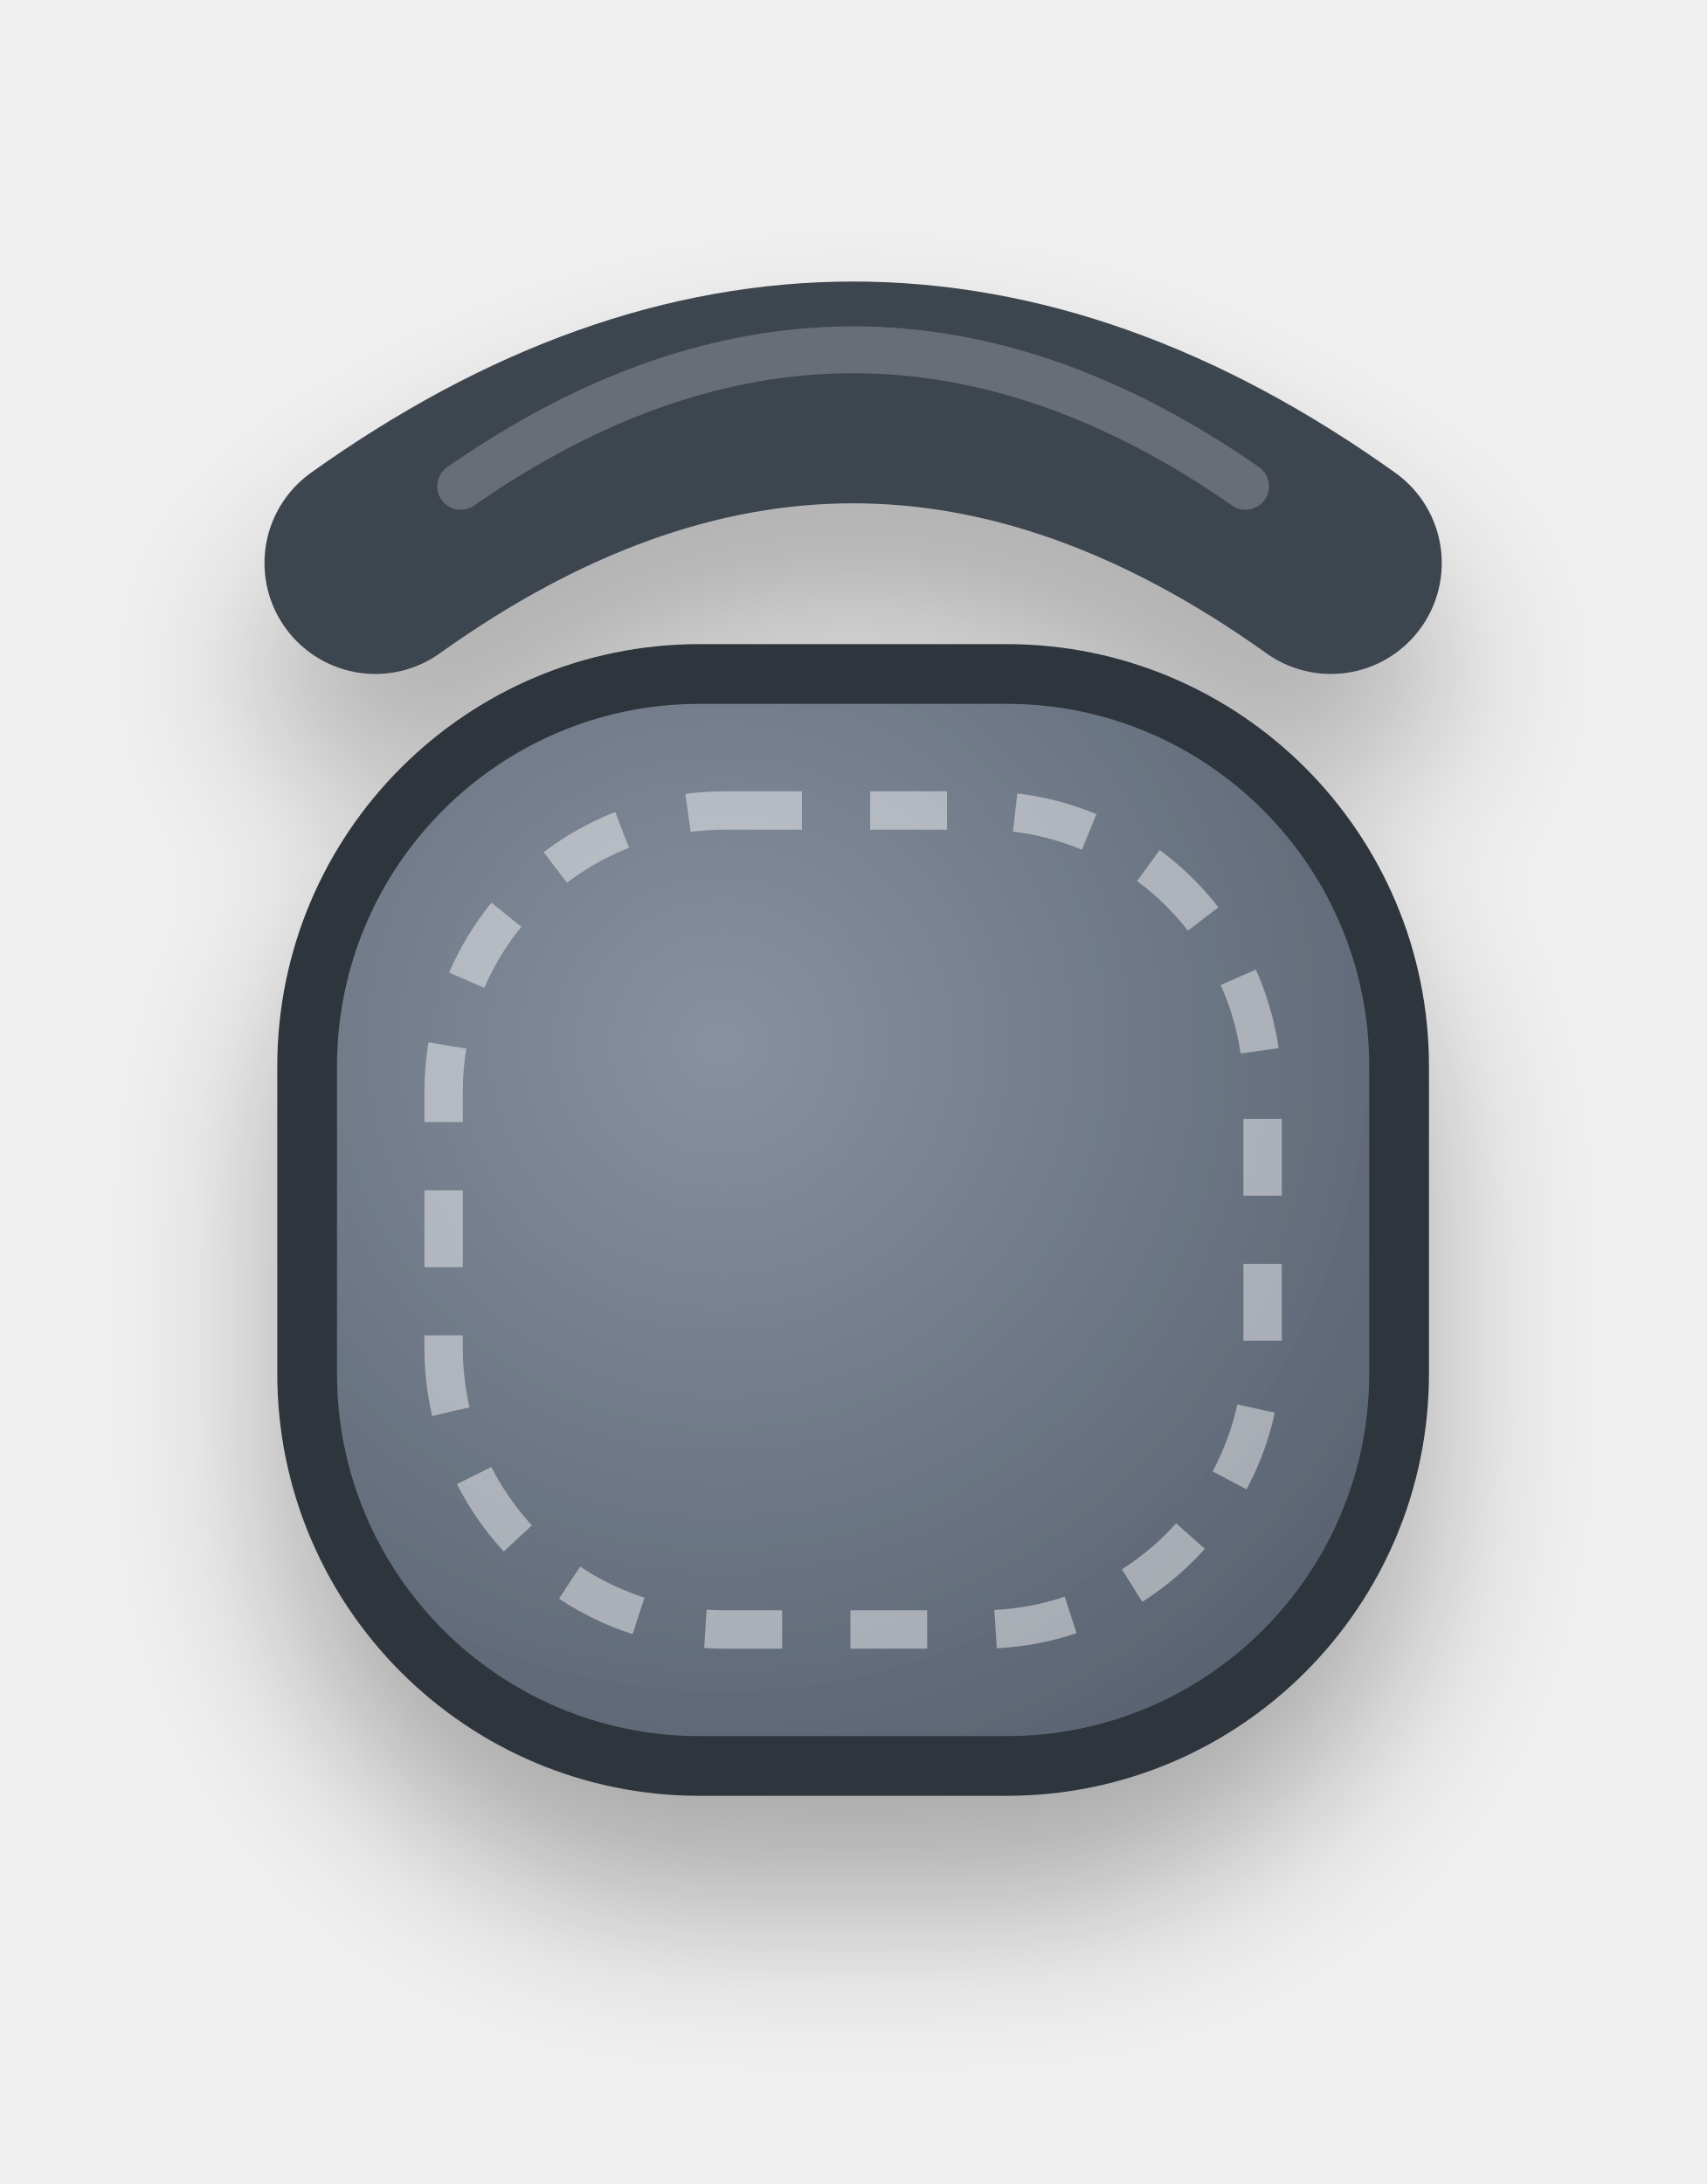
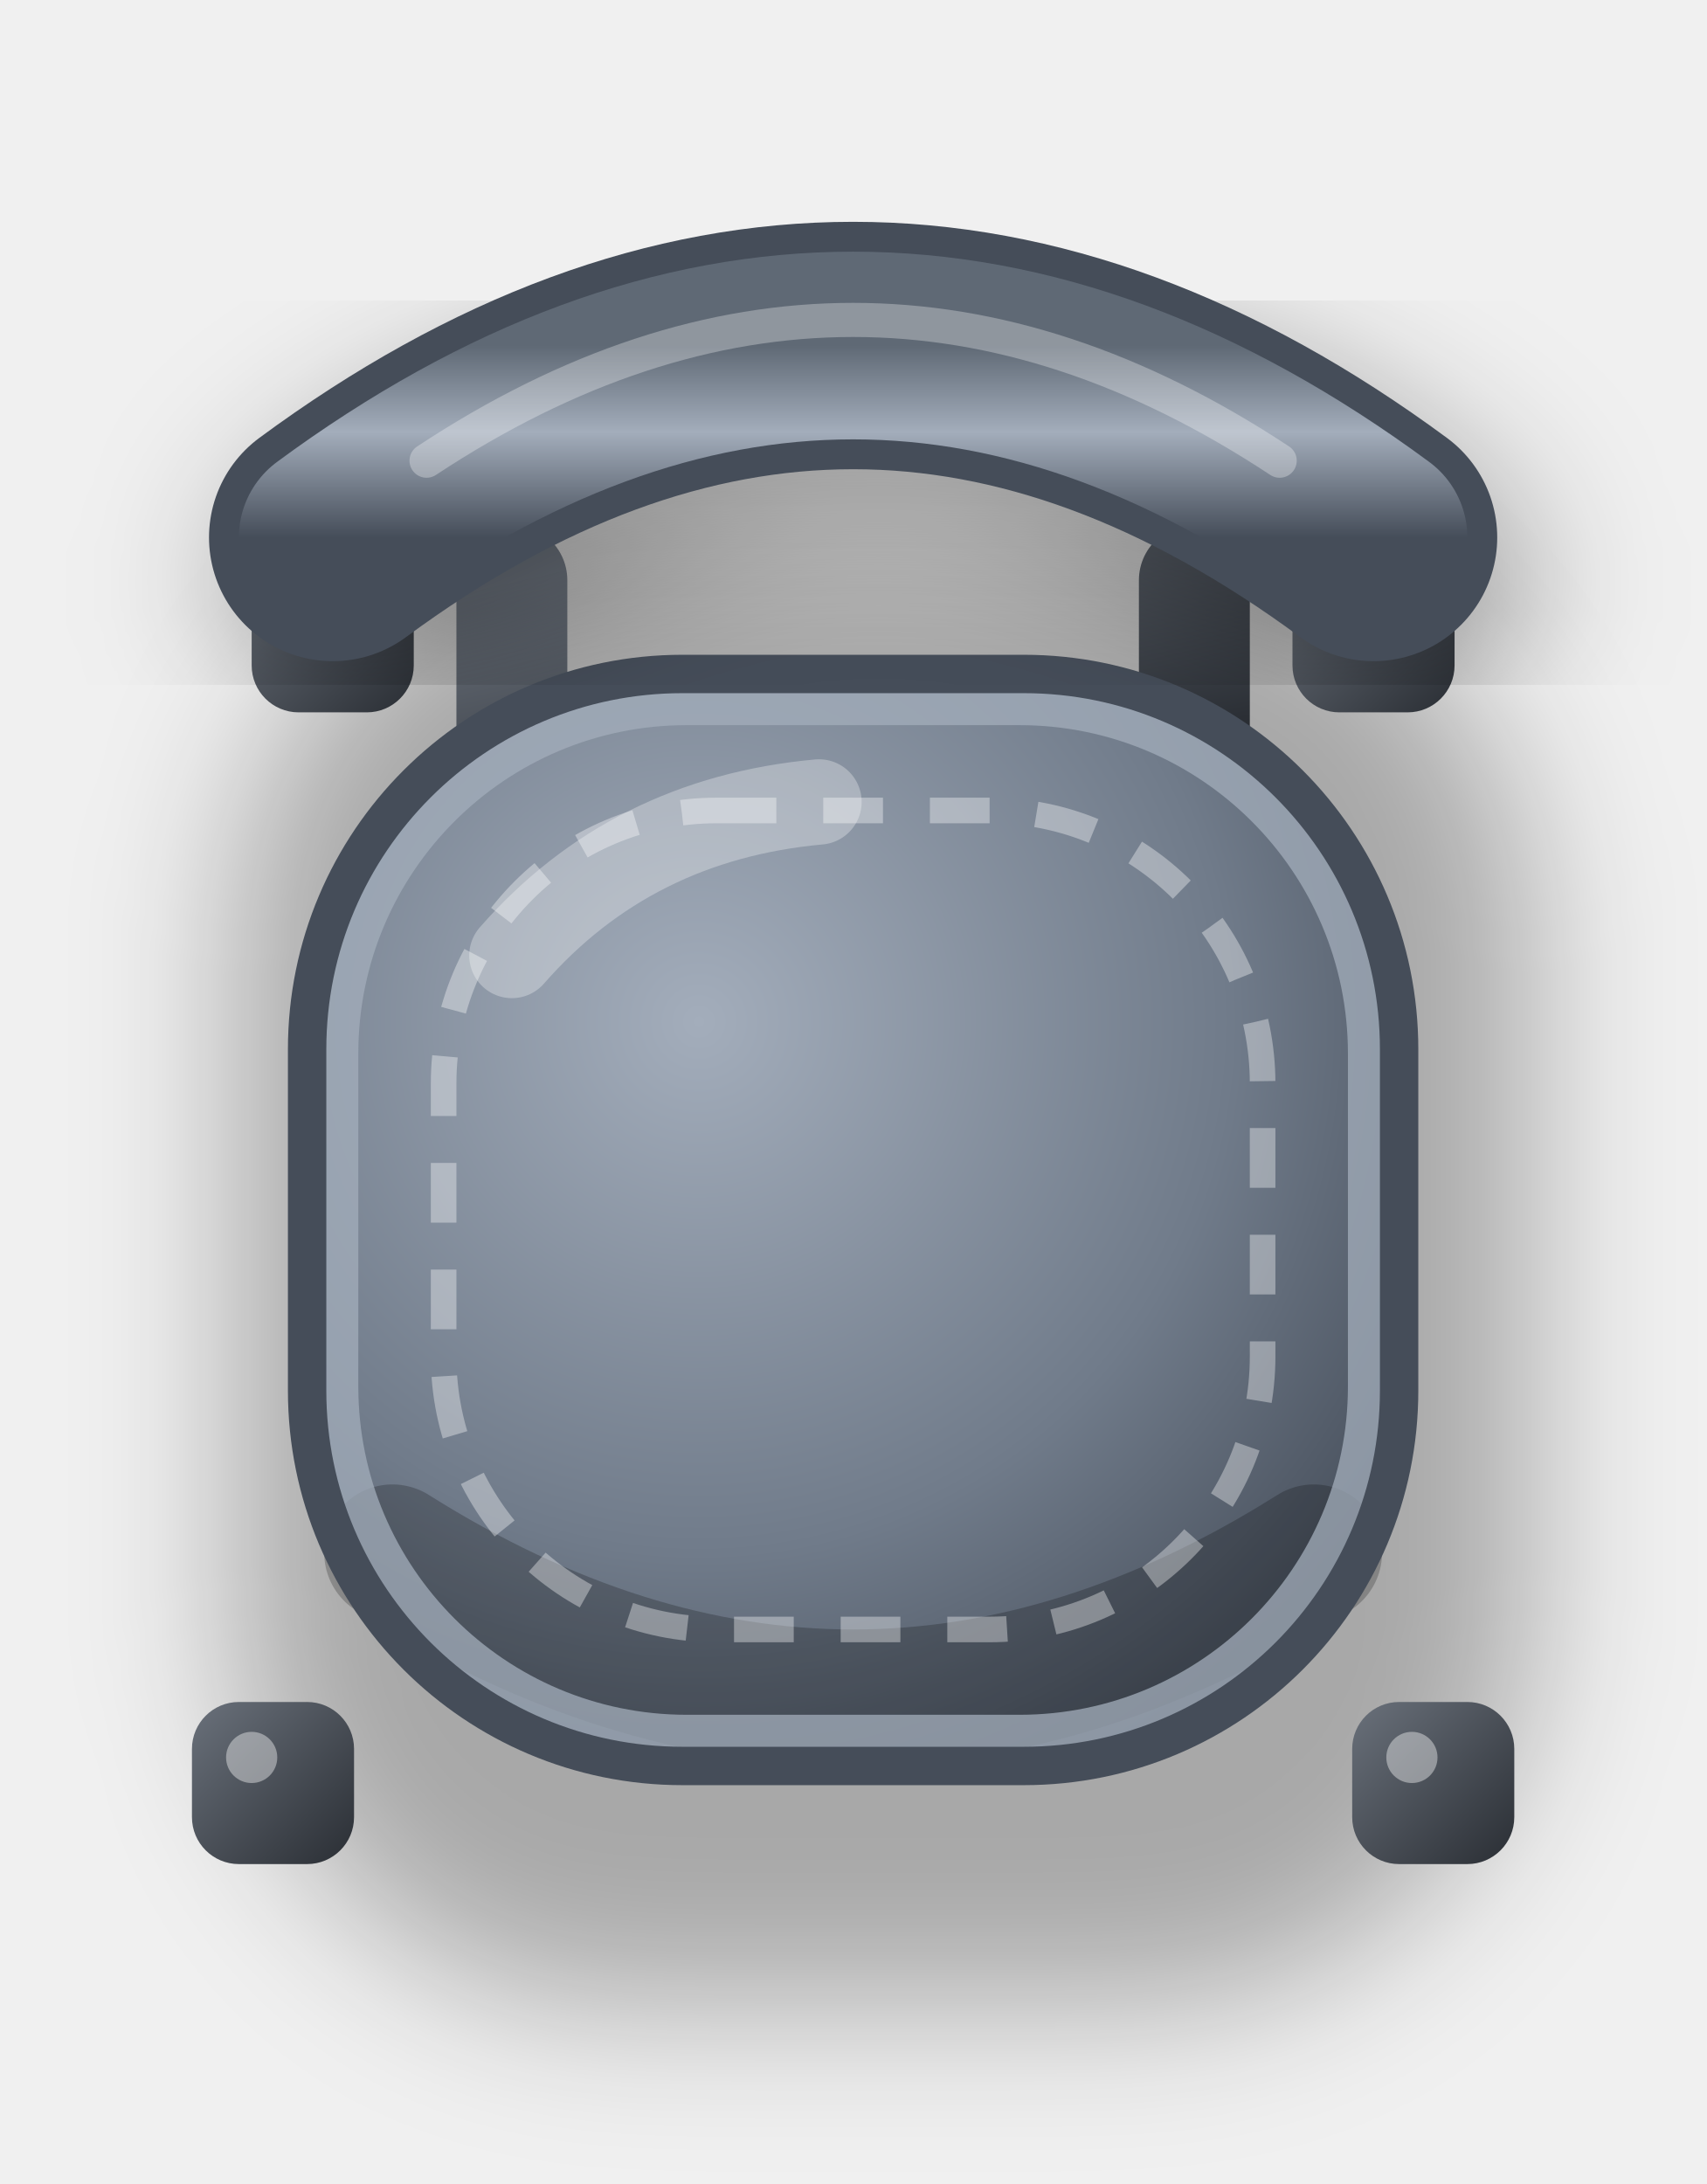
<svg xmlns="http://www.w3.org/2000/svg" viewBox="-3 -2 20 25.6" width="20" height="25.6">
  <defs>
-     <filter id="s" x="-40%" y="-40%" width="180%" height="180%">
-       <feDropShadow dx="0" dy="1.3" stdDeviation="1" flood-color="#000" flood-opacity=".3" />
+     <filter id="sh" x="-50%" y="-50%" width="200%" height="200%">
+       <feGaussianBlur stdDeviation=".9" />
    </filter>
-     <radialGradient id="seat" cx=".38" cy=".34" r=".8">
-       <stop offset="0" stop-color="#8791a0" />
-       <stop offset="1" stop-color="#555e6c" />
+     <radialGradient id="seat" cx=".36" cy=".32" r=".78">
+       <stop offset="0" stop-color="#a3adbb" />
+       <stop offset=".62" stop-color="#707b8a" />
+       <stop offset="1" stop-color="#454d59" />
    </radialGradient>
+     <linearGradient id="back" x1="0" y1="0" x2="0" y2="1">
+       <stop offset="0" stop-color="#5f6975" />
+       <stop offset=".45" stop-color="#a3adbb" />
+       <stop offset="1" stop-color="#454d59" />
+     </linearGradient>
+     <linearGradient id="frame" x1="0" y1="0" x2="1" y2="1">
+       <stop offset="0" stop-color="#6a717b" />
+       <stop offset="1" stop-color="#2a2e34" />
+     </linearGradient>
+     <linearGradient id="ring" x1="0" y1="0" x2="1" y2="1">
+       <stop offset="0" stop-color="#f3f5f7" />
+       <stop offset=".5" stop-color="#9aa3ad" />
+       <stop offset="1" stop-color="#dfe4e9" />
+     </linearGradient>
  </defs>
-   <g filter="url(#s)">
-     <rect x=".6" y="5.9" width="12.8" height="12.8" rx="4.6" fill="url(#seat)" stroke="#2e343d" stroke-width=".7" />
-     <rect x="2.2" y="7.5" width="9.6" height="9.6" rx="3.3" fill="none" stroke="rgba(255,255,255,.45)" stroke-width=".45" stroke-dasharray=".9 .8" />
-     <path d="M1.4 4.6 Q7 .6 12.6 4.6" fill="none" stroke="#3d4450" stroke-width="2.6" stroke-linecap="round" />
-     <path d="M2.4 3.7 Q7 .5 11.6 3.7" fill="none" stroke="rgba(255,255,255,.22)" stroke-width=".55" stroke-linecap="round" />
-   </g>
+   <rect x="-.6" y="3.6" width="15.2" height="17.2" rx="4.6" fill="#000" fill-opacity=".3" filter="url(#sh)" transform="translate(.35 .7)" />
+   <rect x="-0.75" y="17.95" width="1.9" height="1.9" rx=".55" fill="url(#frame)" />
+   <circle cx="-0.05" cy="18.6" r=".3" fill="#fff" fill-opacity=".4" />
+   <rect x="12.85" y="17.95" width="1.9" height="1.9" rx=".55" fill="url(#frame)" />
+   <circle cx="13.55" cy="18.6" r=".3" fill="#fff" fill-opacity=".4" />
+   <rect x="-0.05" y="4.45" width="1.9" height="1.9" rx=".55" fill="url(#frame)" />
+   <circle cx="0.65" cy="5.1" r=".3" fill="#fff" fill-opacity=".4" />
+   <rect x="12.15" y="4.45" width="1.9" height="1.9" rx=".55" fill="url(#frame)" />
+   <circle cx="12.85" cy="5.1" r=".3" fill="#fff" fill-opacity=".4" />
+   <path d="M3 4.8V6.6M11 4.8V6.6" stroke="url(#frame)" stroke-width="1.3" stroke-linecap="round" />
+   <rect x=".6" y="5.9" width="12.8" height="12.8" rx="4.4" fill="url(#seat)" />
+   <path d="M1.6 16.2Q7 19.6 12.4 16.2" fill="none" stroke="#000" stroke-opacity=".22" stroke-width="1.6" stroke-linecap="round" />
+   <rect x=".95" y="6.25" width="12.1" height="12.1" rx="4.1" fill="none" stroke="#a3adbb" stroke-opacity=".75" stroke-width=".5" />
+   <rect x=".6" y="5.9" width="12.8" height="12.8" rx="4.4" fill="none" stroke="#454d59" stroke-width=".45" />
+   <rect x="2.2" y="7.5" width="9.6" height="9.6" rx="3.2" fill="none" stroke="#fff" stroke-opacity=".36" stroke-width=".3" stroke-dasharray=".7 .55" />
+   <path d="M3 9.2Q4.4 7.6 6.6 7.4" fill="none" stroke="#fff" stroke-opacity=".3" stroke-width="1" stroke-linecap="round" />
+   <path d="M.9 4.3Q7 -.2 13.1 4.3" fill="none" stroke="#000" stroke-opacity=".35" stroke-width="3" stroke-linecap="round" transform="translate(.3 .6)" filter="url(#sh)" />
+   <path d="M.9 4.3Q7 -.2 13.1 4.3" fill="none" stroke="#454d59" stroke-width="2.9" stroke-linecap="round" />
+   <path d="M.9 4.3Q7 -.2 13.1 4.3" fill="none" stroke="url(#back)" stroke-width="2.2" stroke-linecap="round" />
+   <path d="M2 3.4Q7 .1 12 3.4" fill="none" stroke="#fff" stroke-opacity=".3" stroke-width=".4" stroke-linecap="round" />
</svg>
